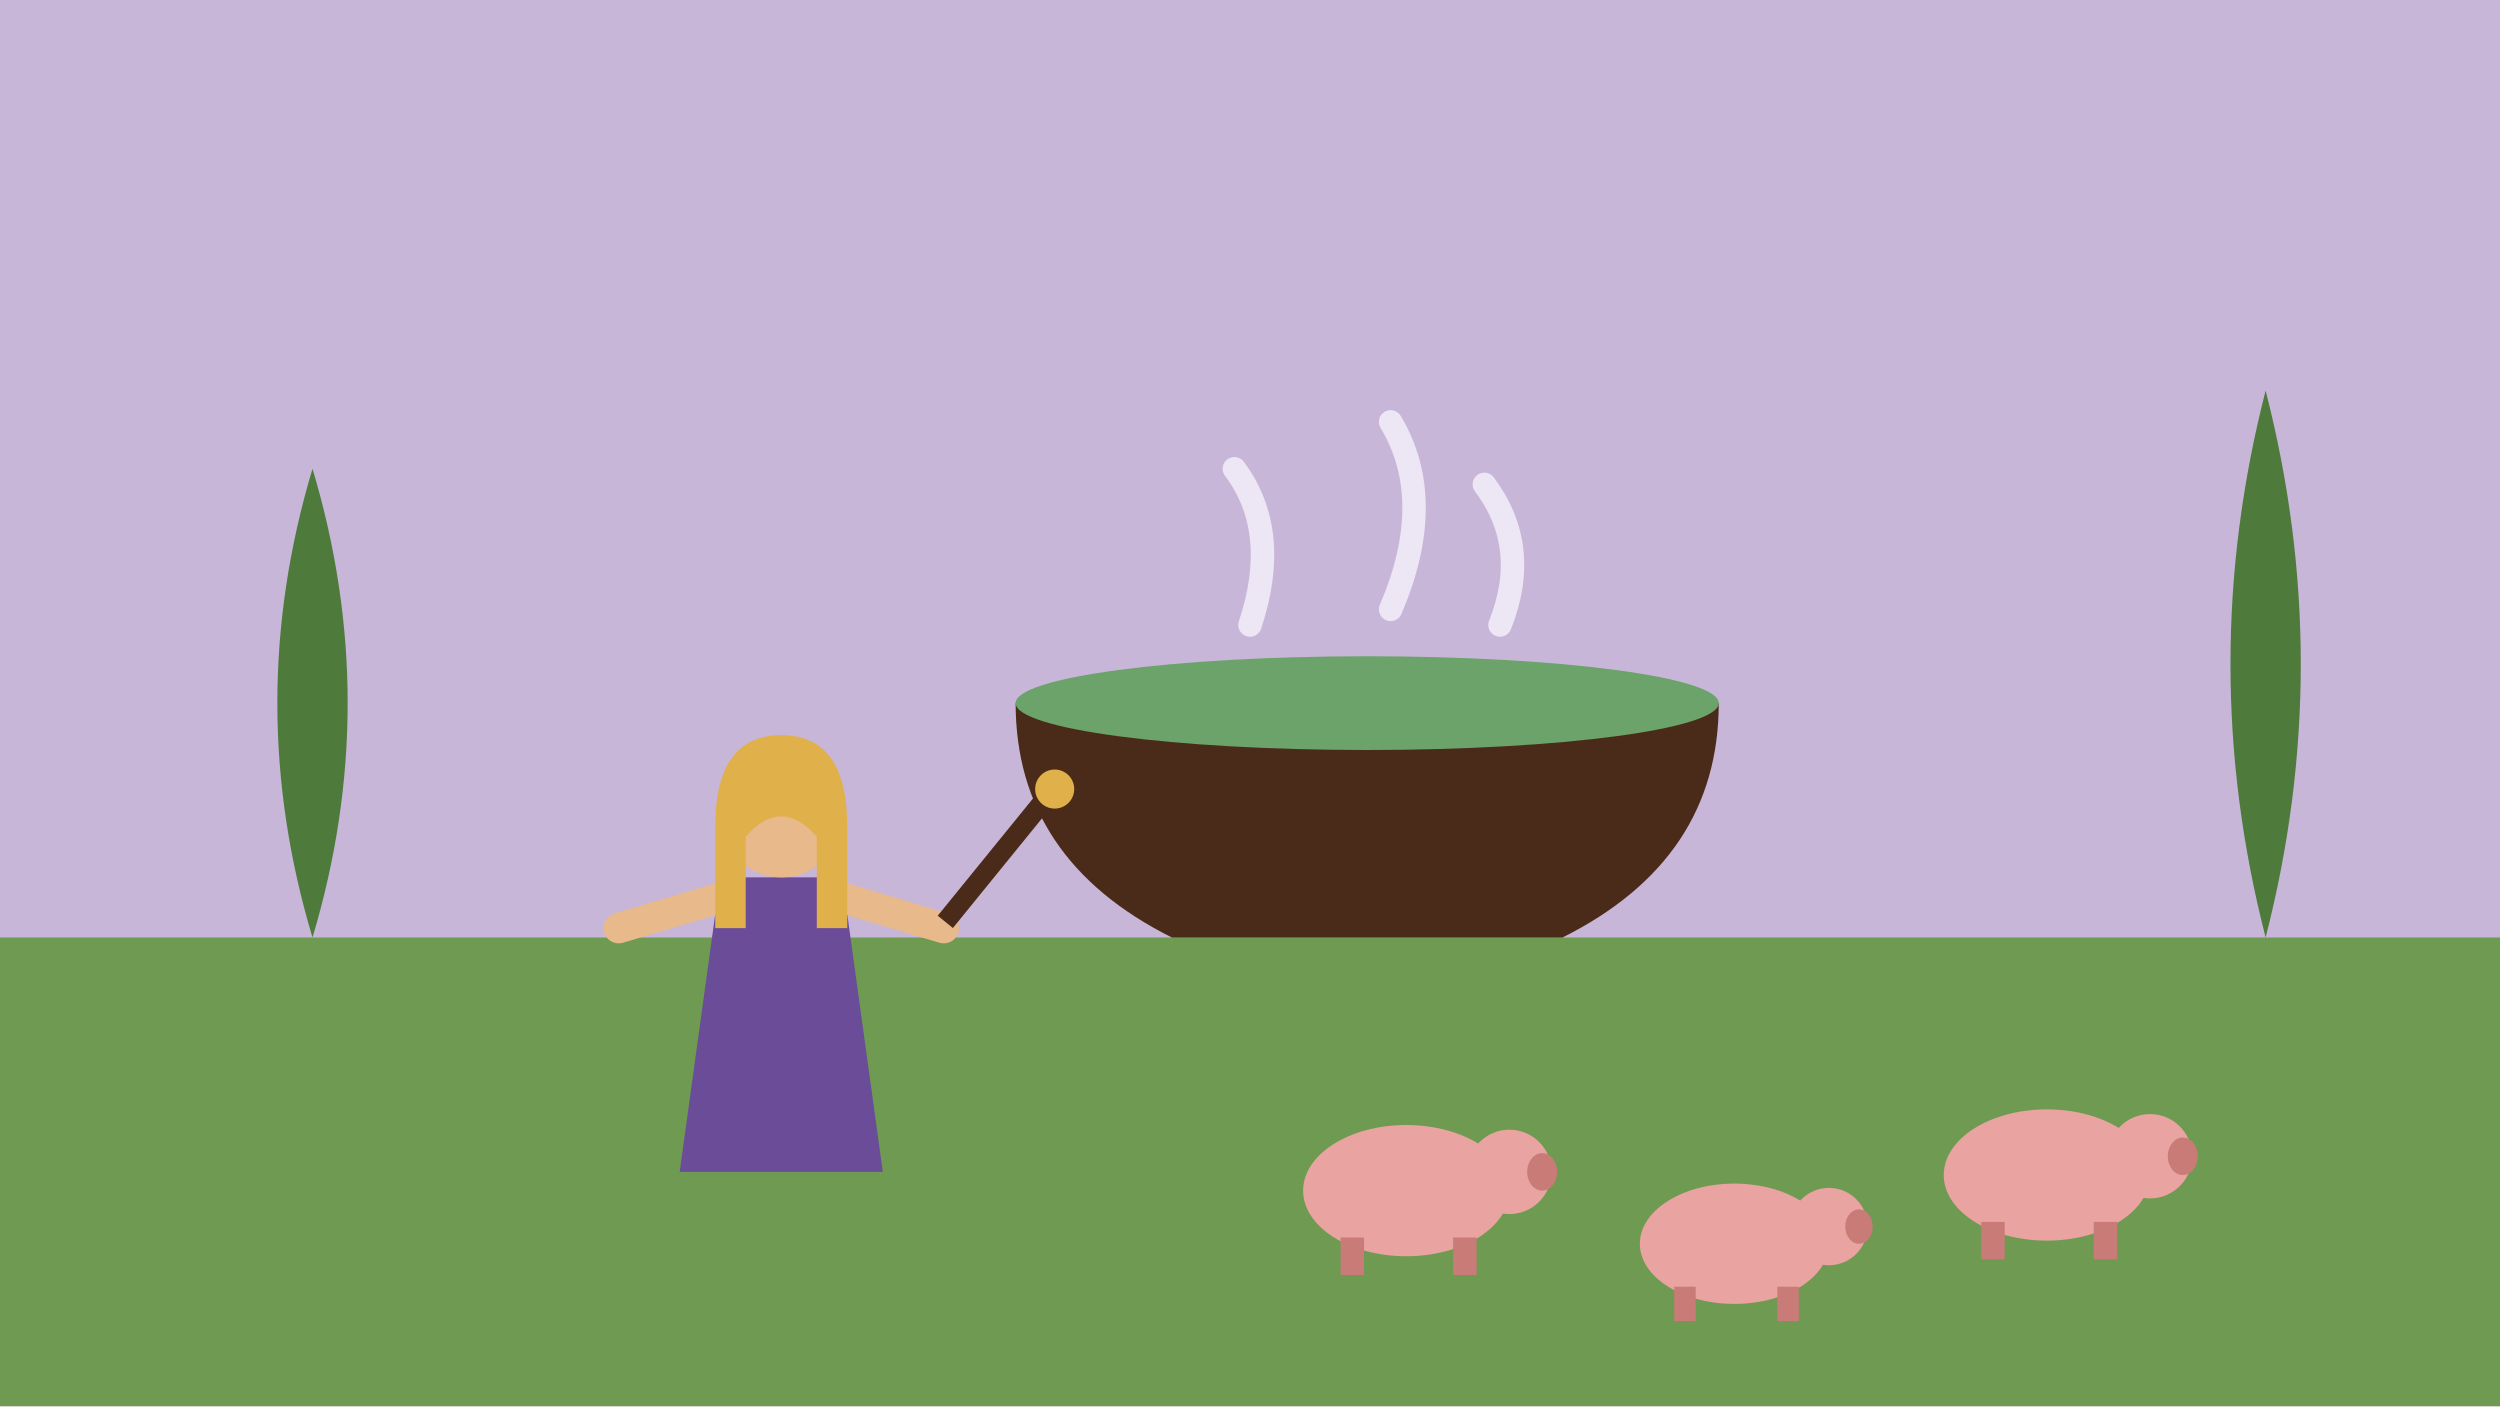
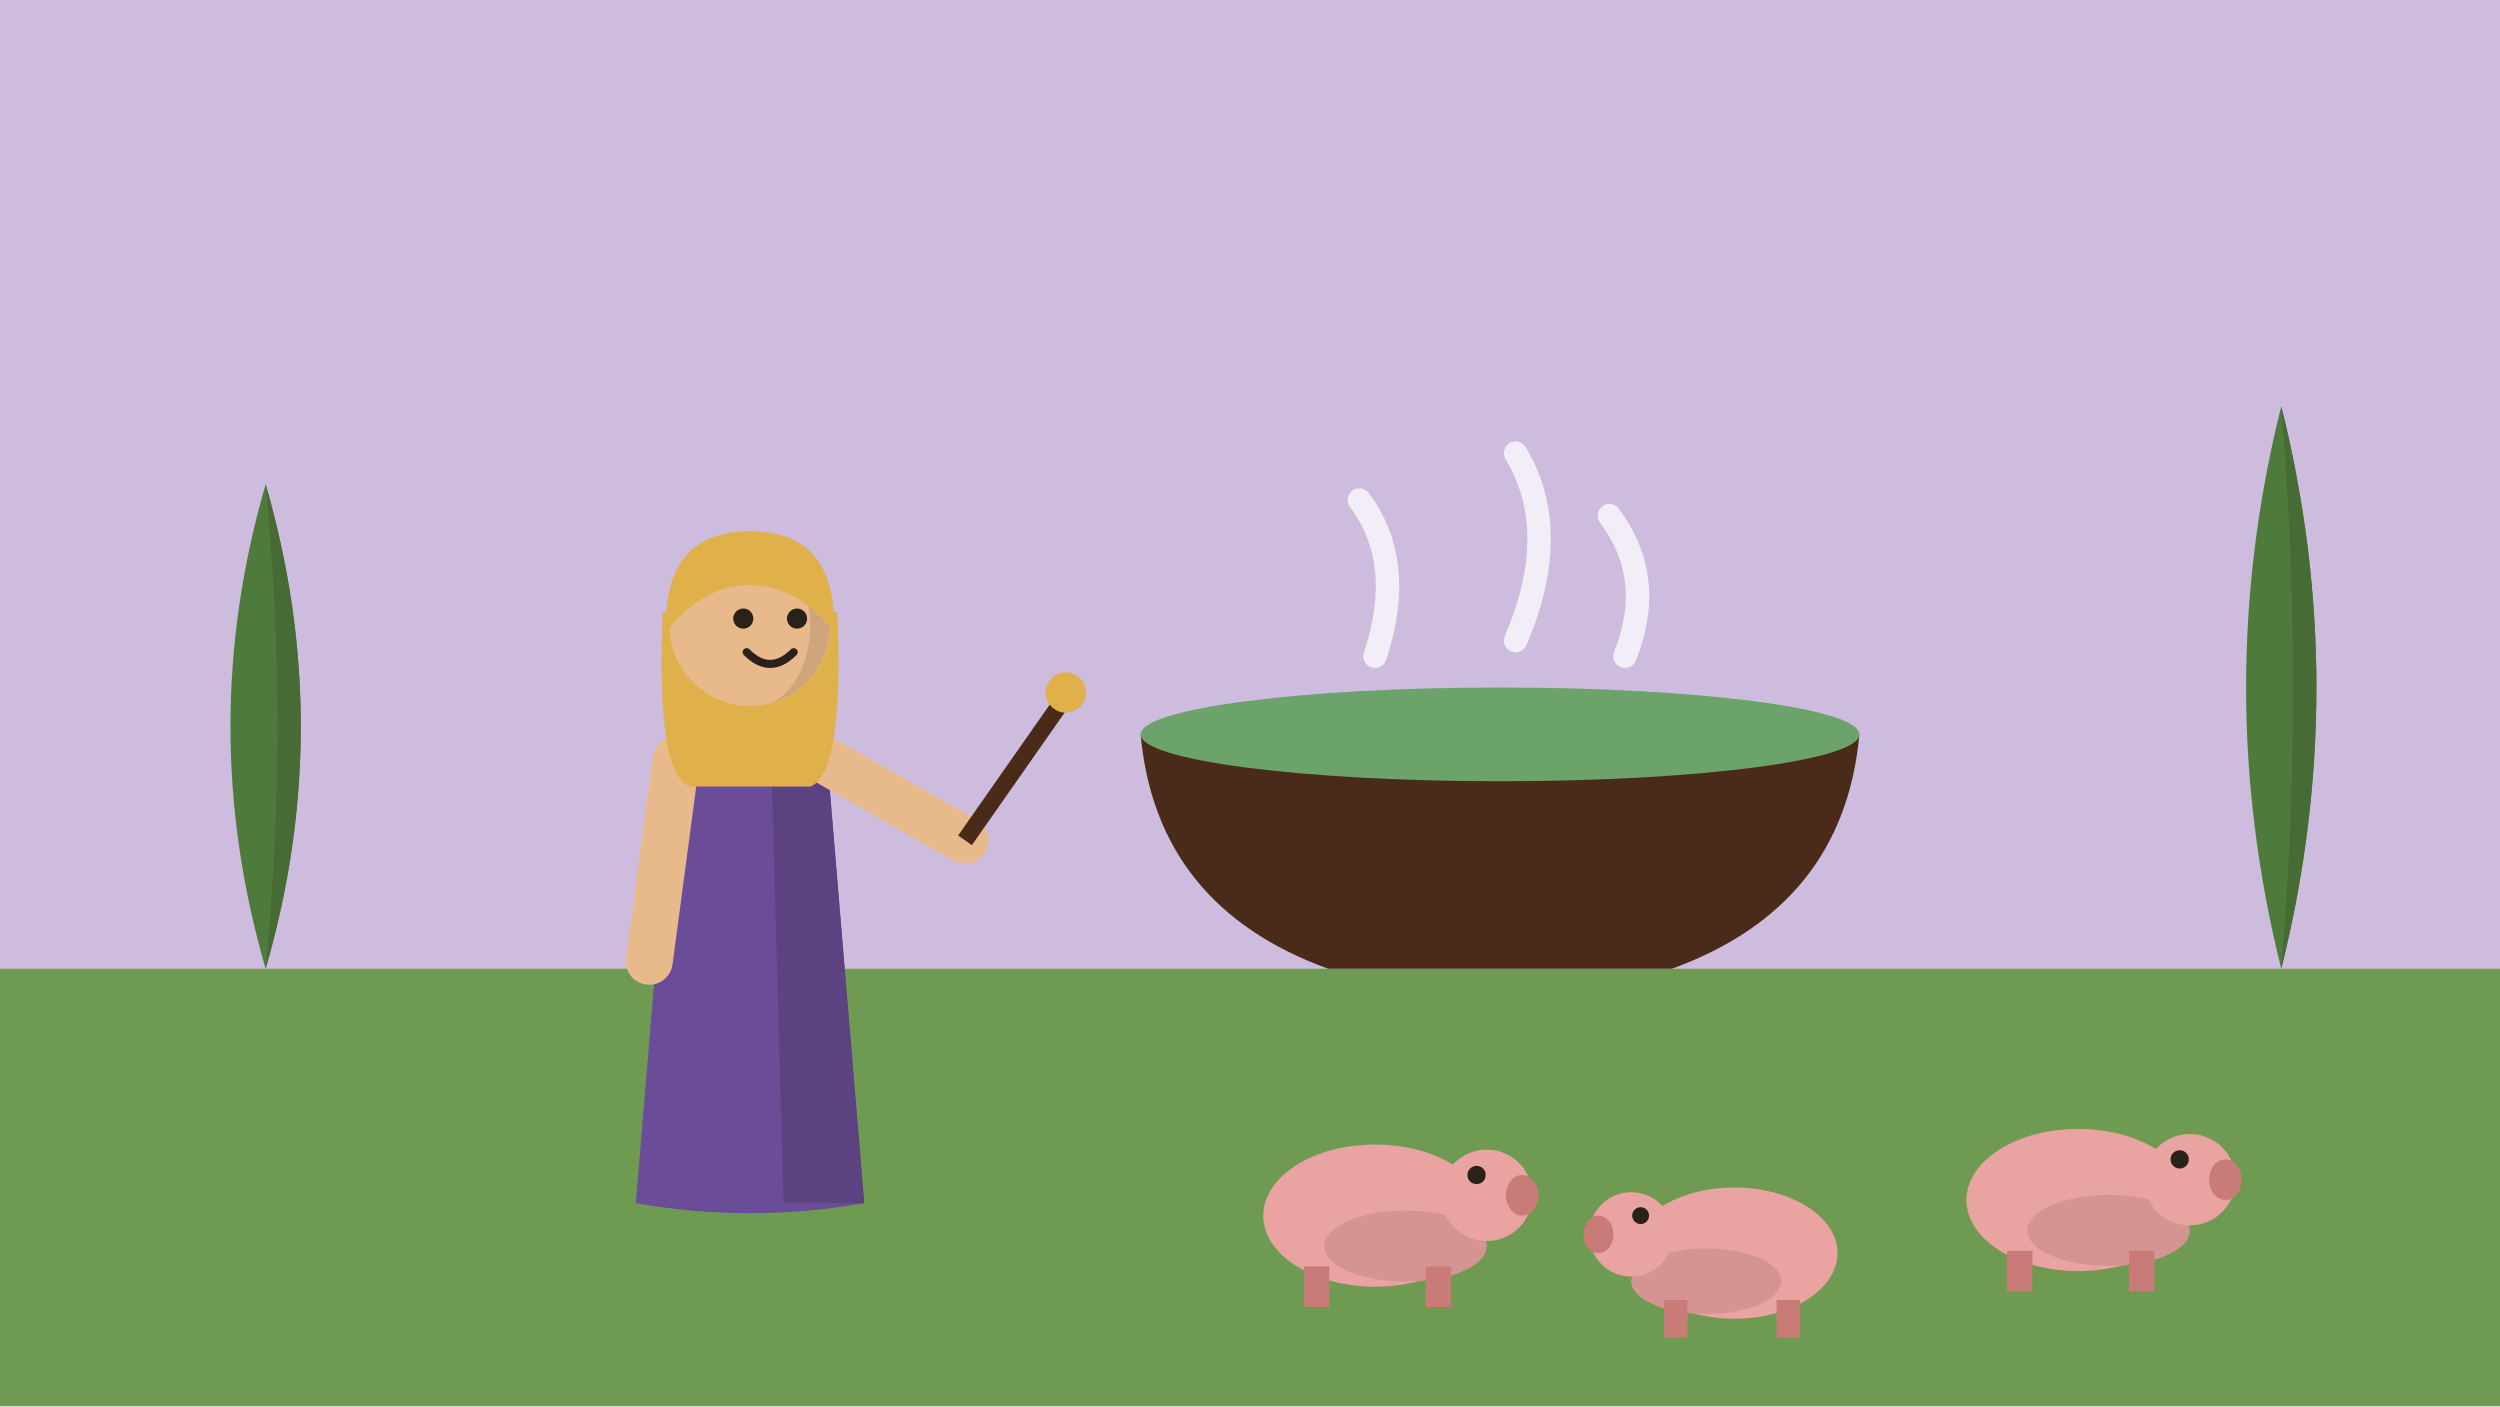
<svg xmlns="http://www.w3.org/2000/svg" viewBox="0 0 320 180">
-   <rect width="320" height="180" fill="#C8B6D8" />
-   <rect width="320" height="120" fill="#C8B6D8" />
-   <rect y="120" width="320" height="60" fill="#6E9A52" />
-   <path d="M40 120 q-9 -30.0 0 -60 q9 30.0 0 60z" fill="#4E7A3C" />
-   <path d="M290 120 q-9 -35.0 0 -70 q9 35.0 0 70z" fill="#4E7A3C" />
-   <path d="M150 120 q-20 -10 -20 -30 h90 q0 20 -20 30z" fill="#4A2A18" />
-   <ellipse cx="175" cy="90" rx="45" ry="6" fill="#6BA36A" />
-   <path d="M160 80 q4 -12 -2 -20 M178 78 q6 -14 0 -24 M192 80 q4 -10 -2 -18" stroke="#EDE6F5" stroke-width="3" fill="none" stroke-linecap="round" />
-   <g transform="translate(100 150) scale(1.3 1.3)">
-     <path d="M-6 -29 L6 -29 L10 0 L-10 0 Z" fill="#6A4C98" />
-     <line x1="-6" y1="-27" x2="-16" y2="-24" stroke="#E8B98A" stroke-width="3" stroke-linecap="round" />
-     <line x1="6" y1="-27" x2="16" y2="-24" stroke="#E8B98A" stroke-width="3" stroke-linecap="round" />
-     <circle cx="0" cy="-35" r="6" fill="#E8B98A" />
-     <path d="M-6.5 -34 q0 -9 6.5 -9 q6.5 0 6.5 9 v10 h-3 v-9 q-3.5 -4 -7 0 v9 h-3z" fill="#E0B04A" />
+   <rect width="320" height="180" fill="#CDBCDD" />
+   <rect y="124" width="320" height="56" fill="#6E9A52" />
+   <path d="M34 124 q-9 -31.0 0 -62 q9 31.0 0 62z" fill="#4E7A3C" />
+   <path d="M34 124 q9 -31.0 0 -62 q3 31.0 0 62z" fill="#466B35" />
+   <path d="M292 124 q-9 -36.0 0 -72 q9 36.0 0 72z" fill="#4E7A3C" />
+   <path d="M292 124 q9 -36.0 0 -72 q3 36.0 0 72z" fill="#466B35" />
+   <path d="M170 124 q-22 -8 -24 -30 h92 q-2 22 -24 30z" fill="#4A2A18" />
+   <ellipse cx="192" cy="94" rx="46" ry="6" fill="#6BA36A" />
+   <path d="M176 84 q4 -12 -2 -20 M194 82 q6 -14 0 -24 M208 84 q4 -10 -2 -18" stroke="#F2EDF7" stroke-width="3" fill="none" stroke-linecap="round" />
+   <g transform="translate(96 154) scale(0.86 0.86)">
+     <path d="M-11 -72 Q0 -75 11 -72 L17 0 Q0 3 -17 0 Z" fill="#6A4C98" />
+     <path d="M3 -72 L11 -72 L17 0 L5 0 Z" fill="#5C4280" />
+     <line x1="-11" y1="-66" x2="-15" y2="-36" stroke="#E8B98A" stroke-width="7" stroke-linecap="round" />
+     <line x1="11" y1="-66" x2="32" y2="-54" stroke="#E8B98A" stroke-width="7" stroke-linecap="round" />
+     <path d="M-13 -88 Q-14 -64 -9 -62 L9 -62 Q14 -64 13 -88 Z" fill="#E0B04A" />
+     <circle cx="0" cy="-86" r="12" fill="#E8B98A" />
+     <path d="M3 -97.6 A12 12 0 0 1 3 -74.4 A8 12 0 0 0 3 -97.6 Z" fill="#CFA57B" />
+     <path d="M-12.5 -85 Q-13 -100 0 -100 Q13 -100 12.5 -85 Q7 -92 0 -92 Q-7 -92 -12.5 -85 Z" fill="#E0B04A" />
+     <circle cx="-1" cy="-87" r="1.5" fill="#2A211B" />
+     <circle cx="7" cy="-87" r="1.5" fill="#2A211B" />
+     <path d="M-0.5 -82 Q3 -78.5 6.5 -82" stroke="#2A211B" stroke-width="1.2" fill="none" stroke-linecap="round" />
+     <line x1="32" y1="-54" x2="46" y2="-74" stroke="#4A2A18" stroke-width="2.5" />
+     <circle cx="47" cy="-76" r="3" fill="#E0B04A" />
  </g>
-   <line x1="121" y1="118" x2="134" y2="102" stroke="#4A2A18" stroke-width="2.5" />
-   <circle cx="135" cy="101" r="2.5" fill="#E0B04A" />
-   <g transform="translate(180 162) scale(1.2)">
+   <g transform="translate(176 166) scale(1.3 1.3)">
    <ellipse cx="0" cy="-8" rx="11" ry="7" fill="#E9A3A0" />
+     <ellipse cx="3" cy="-5" rx="8" ry="3.5" fill="#D49592" />
    <circle cx="11" cy="-10" r="4.5" fill="#E9A3A0" />
    <ellipse cx="14.5" cy="-10" rx="1.6" ry="2" fill="#C97B78" />
+     <circle cx="10" cy="-12" r=".9" fill="#2A211B" />
    <g fill="#C97B78">
      <rect x="-7" y="-3" width="2.5" height="4" />
      <rect x="5" y="-3" width="2.5" height="4" />
    </g>
  </g>
-   <g transform="translate(222 168) scale(1.1)">
+   <g transform="translate(222 170) scale(-1.2 1.2)">
    <ellipse cx="0" cy="-8" rx="11" ry="7" fill="#E9A3A0" />
+     <ellipse cx="3" cy="-5" rx="8" ry="3.5" fill="#D49592" />
    <circle cx="11" cy="-10" r="4.5" fill="#E9A3A0" />
    <ellipse cx="14.5" cy="-10" rx="1.6" ry="2" fill="#C97B78" />
+     <circle cx="10" cy="-12" r=".9" fill="#2A211B" />
    <g fill="#C97B78">
      <rect x="-7" y="-3" width="2.5" height="4" />
      <rect x="5" y="-3" width="2.5" height="4" />
    </g>
  </g>
-   <g transform="translate(262 160) scale(1.2)">
+   <g transform="translate(266 164) scale(1.3 1.3)">
    <ellipse cx="0" cy="-8" rx="11" ry="7" fill="#E9A3A0" />
+     <ellipse cx="3" cy="-5" rx="8" ry="3.5" fill="#D49592" />
    <circle cx="11" cy="-10" r="4.5" fill="#E9A3A0" />
    <ellipse cx="14.5" cy="-10" rx="1.6" ry="2" fill="#C97B78" />
+     <circle cx="10" cy="-12" r=".9" fill="#2A211B" />
    <g fill="#C97B78">
      <rect x="-7" y="-3" width="2.5" height="4" />
      <rect x="5" y="-3" width="2.5" height="4" />
    </g>
  </g>
</svg>
